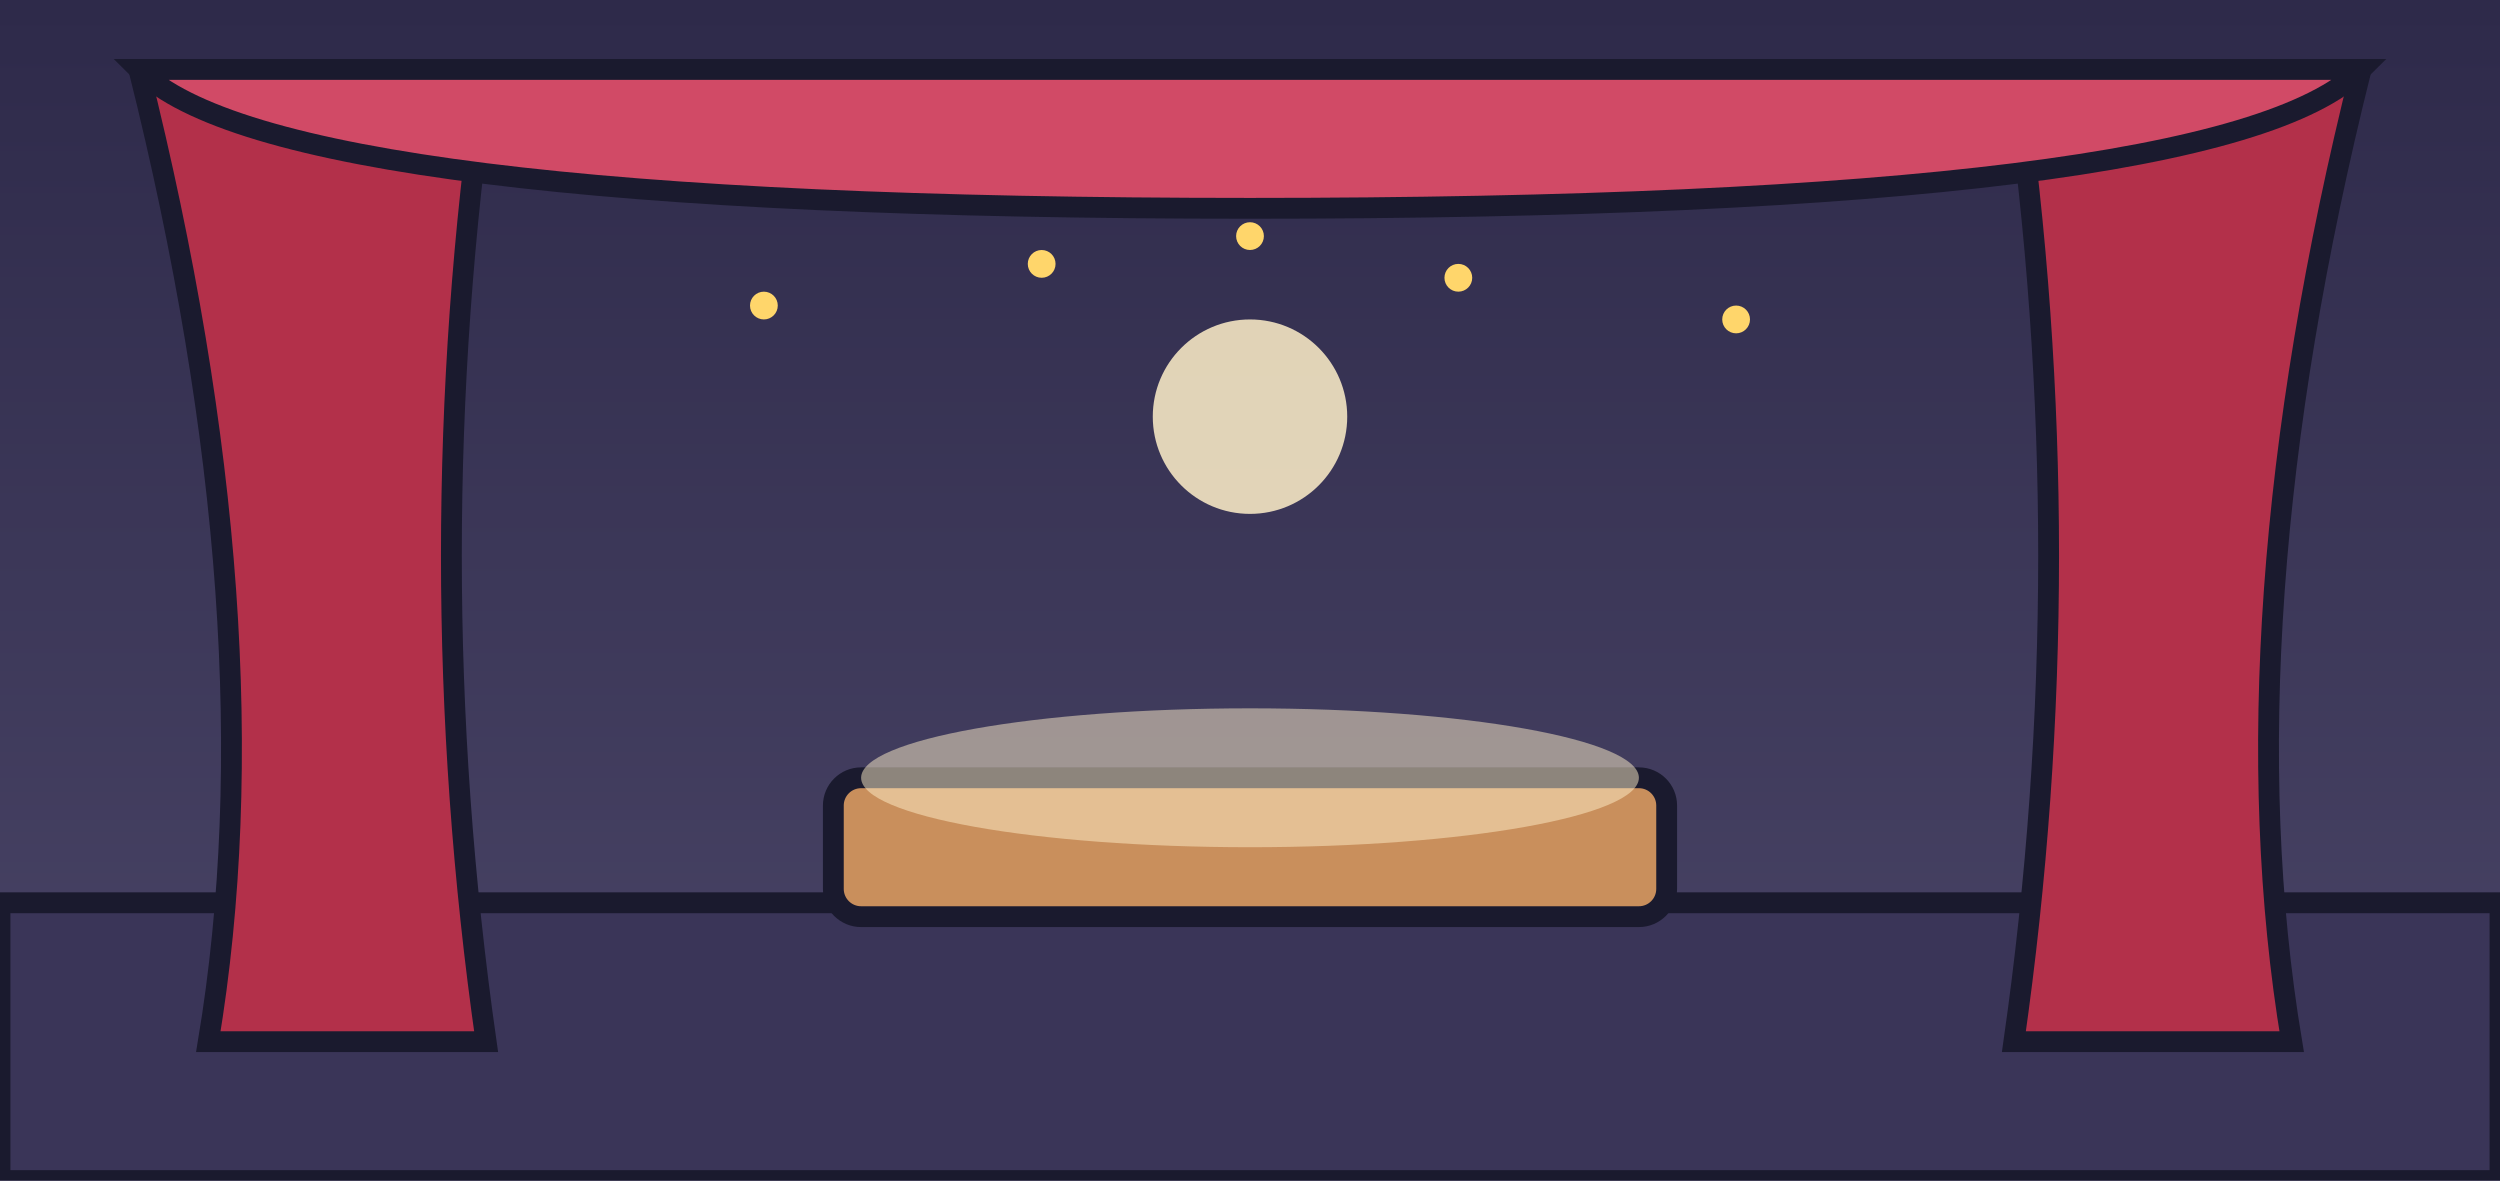
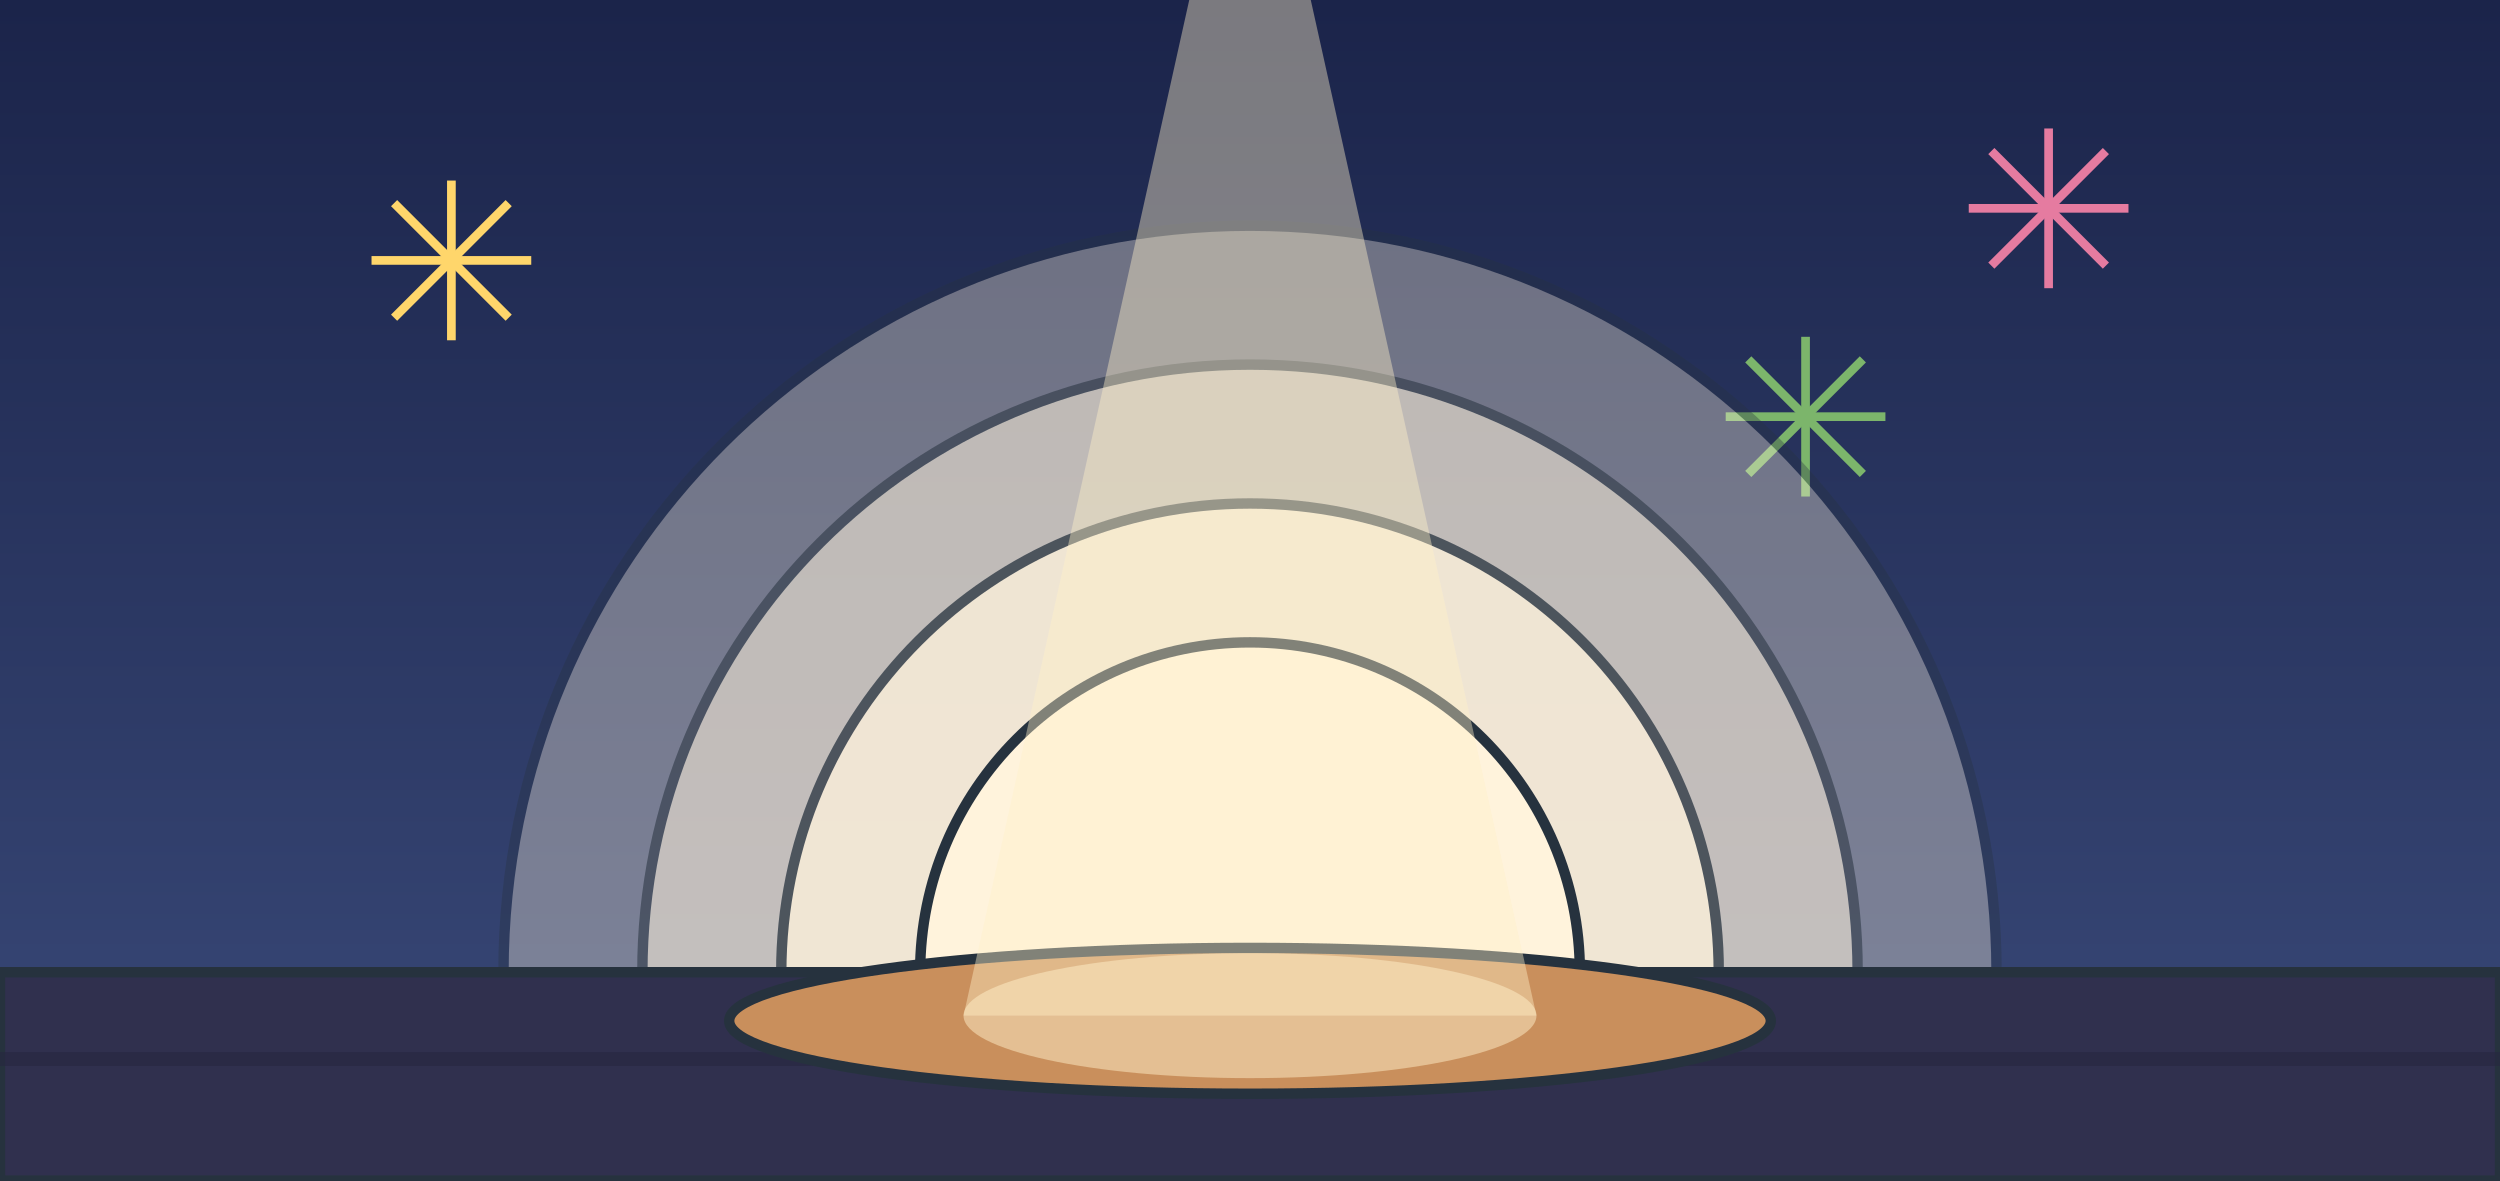
- <svg xmlns="http://www.w3.org/2000/svg" viewBox="0 0 360 170" preserveAspectRatio="xMidYMid slice">
+ <svg xmlns="http://www.w3.org/2000/svg" viewBox="0 0 1440 680">
  <defs>
-     <linearGradient id="s" x1="0" y1="0" x2="0" y2="1">
-       <stop offset="0" stop-color="#2E2A4A" />
-       <stop offset="1" stop-color="#4B4668" />
+     <linearGradient id="s6" x1="0" y1="0" x2="0" y2="1">
+       <stop offset="0" stop-color="#1B244A" />
+       <stop offset="1" stop-color="#3A4A7A" />
    </linearGradient>
  </defs>
-   <rect width="360" height="170" fill="url(#s)" />
-   <rect y="130" width="360" height="40" fill="#3A3558" stroke="#1A1A2E" stroke-width="3" />
-   <path d="M 20 10 Q 40 90 30 150 L 70 150 Q 60 80 70 10 Z" fill="#B3304A" stroke="#1A1A2E" stroke-width="3" />
-   <path d="M 340 10 Q 320 90 330 150 L 290 150 Q 300 80 290 10 Z" fill="#B3304A" stroke="#1A1A2E" stroke-width="3" />
-   <path d="M 20 10 L 340 10 Q 320 30 180 30 Q 40 30 20 10 Z" fill="#D14A66" stroke="#1A1A2E" stroke-width="3" />
-   <rect x="120" y="112" width="120" height="20" rx="4" fill="#C98F5C" stroke="#1A1A2E" stroke-width="3" />
-   <ellipse cx="180" cy="112" rx="56" ry="10" fill="#FFF0C9" opacity="0.5" />
-   <circle cx="180" cy="60" r="14" fill="#FFF0C9" opacity="0.85" />
-   <circle cx="110" cy="44" r="2" fill="#FFD66B" />
-   <circle cx="150" cy="38" r="2" fill="#FFD66B" />
-   <circle cx="210" cy="40" r="2" fill="#FFD66B" />
-   <circle cx="250" cy="46" r="2" fill="#FFD66B" />
-   <circle cx="180" cy="34" r="2" fill="#FFD66B" />
+   <rect width="1440" height="680" fill="url(#s6)" />
+   <g stroke="#FFD66B" stroke-width="5">
+     <line x1="260" y1="150" x2="260" y2="104" />
+     <line x1="260" y1="150" x2="293" y2="117" />
+     <line x1="260" y1="150" x2="306" y2="150" />
+     <line x1="260" y1="150" x2="293" y2="183" />
+     <line x1="260" y1="150" x2="260" y2="196" />
+     <line x1="260" y1="150" x2="227" y2="183" />
+     <line x1="260" y1="150" x2="214" y2="150" />
+     <line x1="260" y1="150" x2="227" y2="117" />
+   </g>
+   <g stroke="#E57BA0" stroke-width="5">
+     <line x1="1180" y1="120" x2="1180" y2="74" />
+     <line x1="1180" y1="120" x2="1213" y2="87" />
+     <line x1="1180" y1="120" x2="1226" y2="120" />
+     <line x1="1180" y1="120" x2="1213" y2="153" />
+     <line x1="1180" y1="120" x2="1180" y2="166" />
+     <line x1="1180" y1="120" x2="1147" y2="153" />
+     <line x1="1180" y1="120" x2="1134" y2="120" />
+     <line x1="1180" y1="120" x2="1147" y2="87" />
+   </g>
+   <g stroke="#7CB56B" stroke-width="5">
+     <line x1="1040" y1="240" x2="1040" y2="194" />
+     <line x1="1040" y1="240" x2="1073" y2="207" />
+     <line x1="1040" y1="240" x2="1086" y2="240" />
+     <line x1="1040" y1="240" x2="1073" y2="273" />
+     <line x1="1040" y1="240" x2="1040" y2="286" />
+     <line x1="1040" y1="240" x2="1007" y2="273" />
+     <line x1="1040" y1="240" x2="994" y2="240" />
+     <line x1="1040" y1="240" x2="1007" y2="207" />
+   </g>
+   <path d="M290 560 A430 430 0 0 1 1150 560 Z" fill="#FFF3DC" stroke="#26323E" stroke-width="6" opacity="0.35" />
+   <path d="M370 560 A350 350 0 0 1 1070 560 Z" fill="#FFF3DC" stroke="#26323E" stroke-width="6" opacity="0.55" />
+   <path d="M450 560 A270 270 0 0 1 990 560 Z" fill="#FFF3DC" stroke="#26323E" stroke-width="6" opacity="0.75" />
+   <path d="M530 560 A190 190 0 0 1 910 560 Z" fill="#FFF3DC" stroke="#26323E" stroke-width="6" opacity="1.0" />
+   <rect x="0" y="560" width="1440" height="120" fill="#30304E" stroke="#26323E" stroke-width="6" />
+   <rect x="0" y="606" width="1440" height="8" fill="#262640" opacity="0.6" />
+   <ellipse cx="720" cy="588" rx="300" ry="42" fill="#C98F5C" stroke="#26323E" stroke-width="6" />
+   <polygon points="685,0 755,0 885,585 555,585" fill="#FFF0C9" opacity="0.42" />
+   <ellipse cx="720" cy="585" rx="165" ry="36" fill="#FFF0C9" opacity="0.5" />
</svg>
